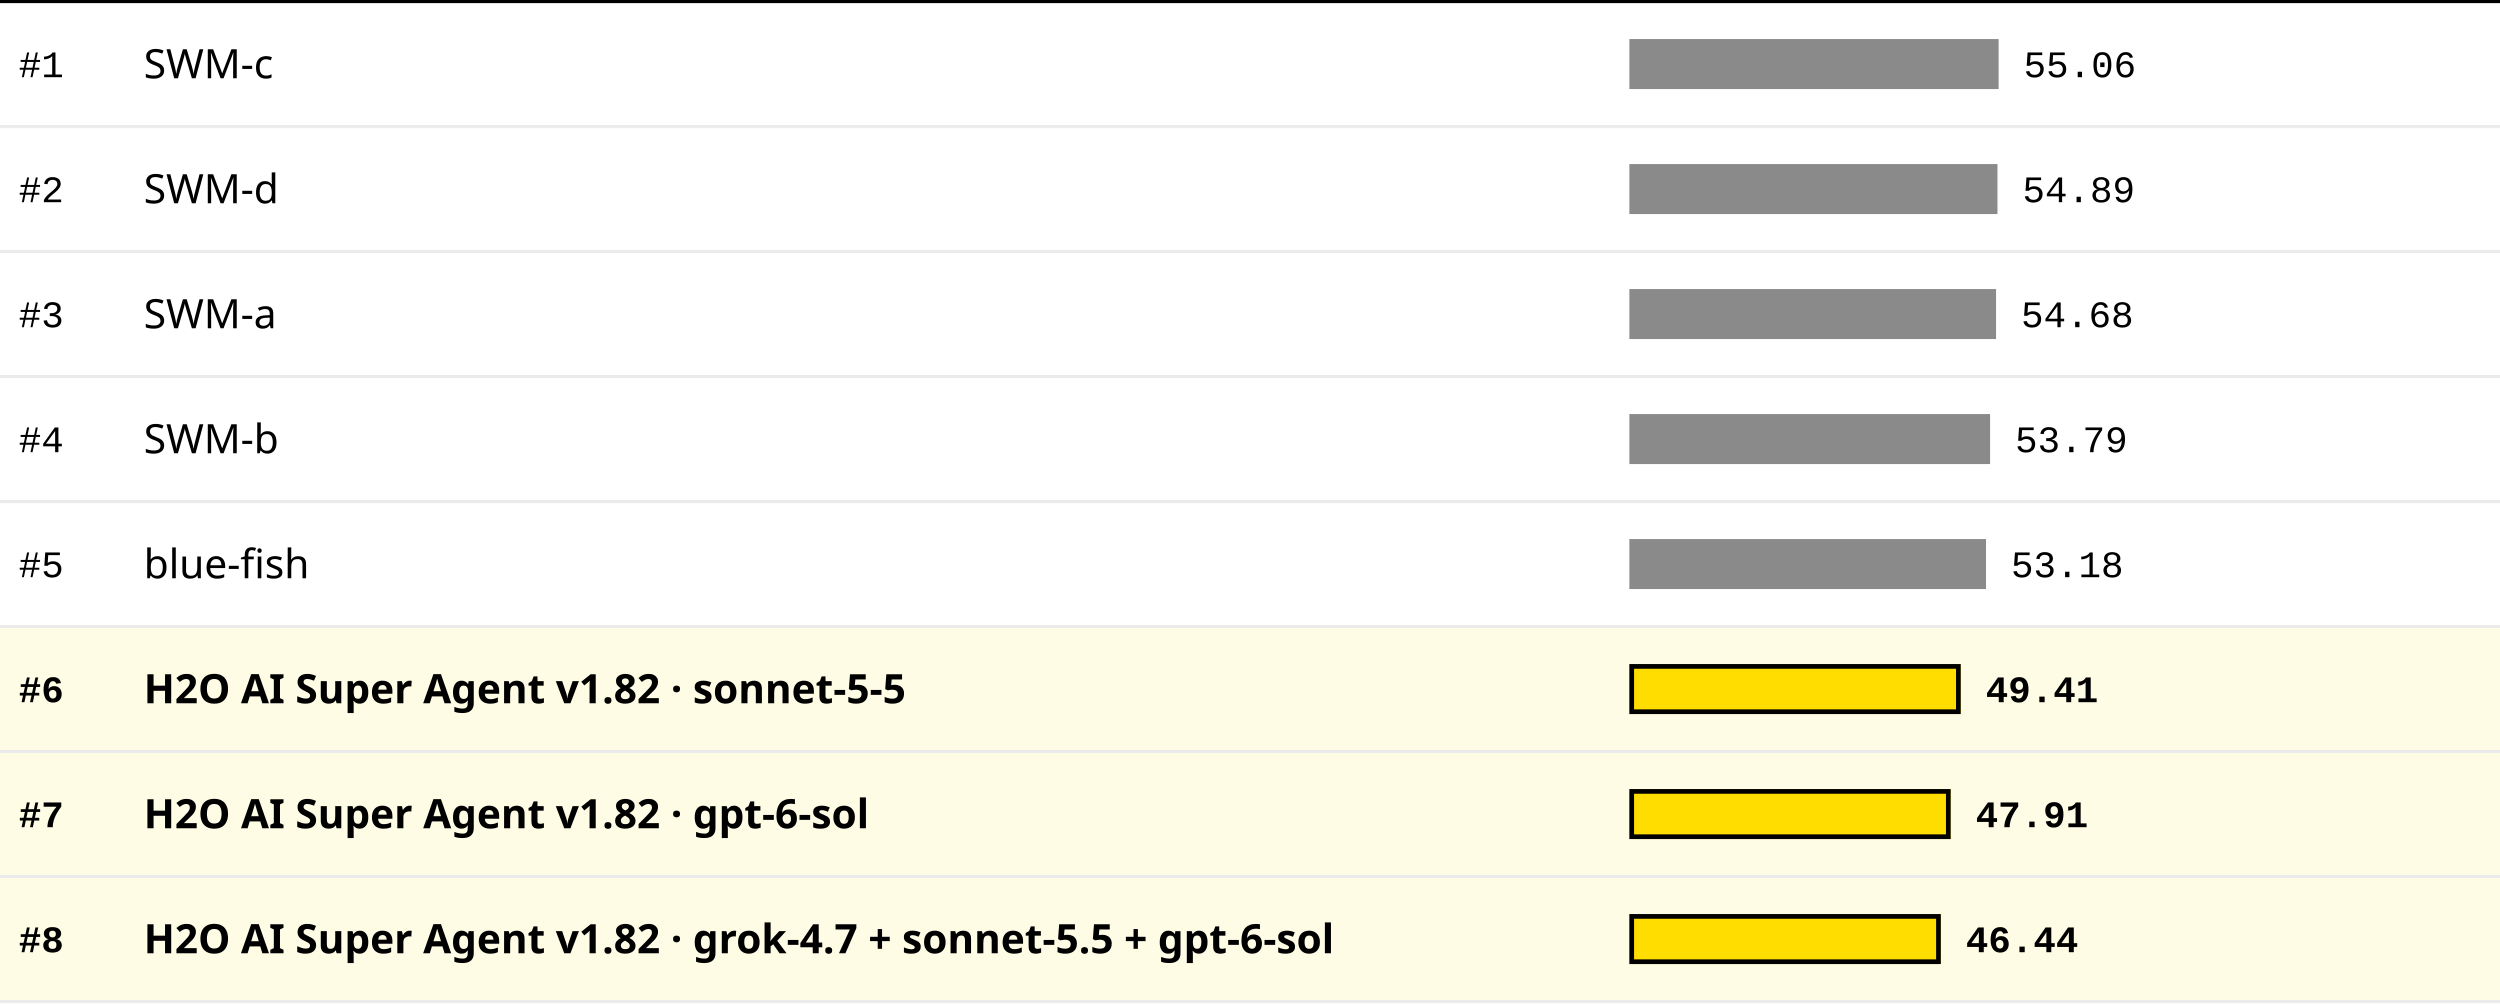
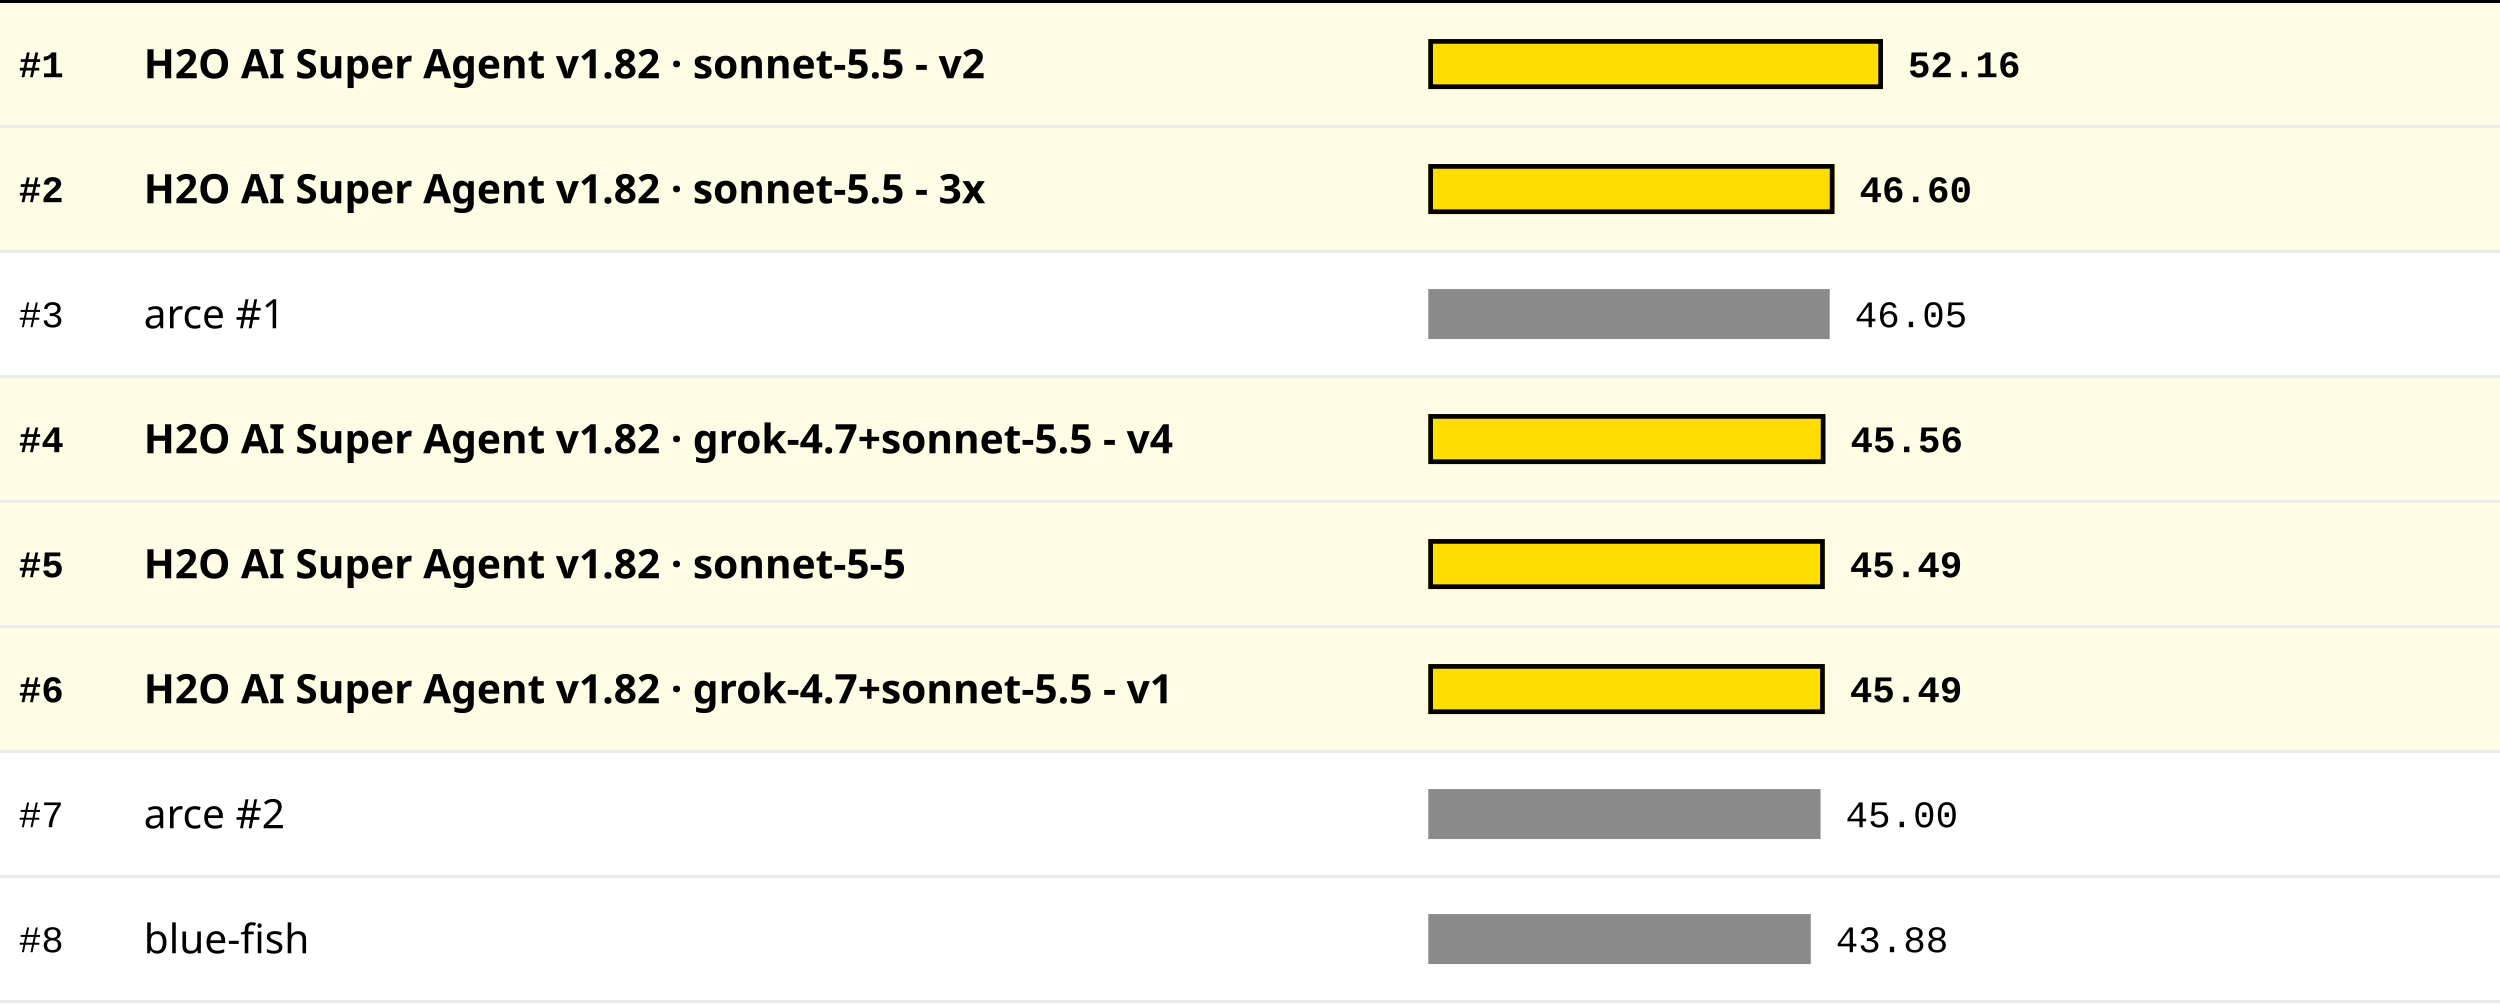
<svg xmlns="http://www.w3.org/2000/svg" width="800" height="321" viewBox="0 0 800 321">
  <style>text{font-family:-apple-system, BlinkMacSystemFont, "Segoe UI", "Noto Sans", Helvetica, Arial, sans-serif;font-size:13px;fill:#000000}.rank,.value,.comp,.lat,.cost{font-family:ui-monospace, SFMono-Regular, "SF Mono", Menlo, Consolas, "Liberation Mono", monospace;font-size:12px}.sub,.head{font-family:ui-monospace, SFMono-Regular, "SF Mono", Menlo, Consolas, "Liberation Mono", monospace;font-size:10px;fill:#4A4945}.head{letter-spacing:1px}.head.on{fill:#000000}text.h2o{font-weight:600}.gap{font-size:16px;fill:#666666}.band{fill:#FFFCE5}.bar,.dot,.hatch{fill:#8A8A8A}.bar.h2o,.dot.h2o{fill:#FFDD00}.dot.h2o{stroke:#000000;stroke-width:2}.bar.ref{fill:url(#hatch)}.rule,.track{fill:#EBEBEB}.top{fill:#000000}.ring{fill:none;stroke:#000000;stroke-width:1.5}</style>
  <rect class="top" x="0" y="0" width="800" height="1" />
-   <g class="row">
-     <text class="rank" x="6" y="24.7" data-src="futurex/2026-10-w1/6acc83dfa141e4019e0b0a9c#rank">#1</text>
-     <text class="name" x="46" y="25.05" data-src="futurex/2026-10-w1/6acc83dfa141e4019e0b0a9c#name">SWM-c</text>
-     <rect class="bar" x="521.4" y="12.5" width="118.16" height="16" />
-     <text class="value" x="647.56" y="24.7" data-src="futurex/2026-10-w1/6acc83dfa141e4019e0b0a9c#score">55.06</text>
+   <g class="row h2o">
+     <rect class="band" x="0" y="1" width="800" height="40" />
+     <text class="rank h2o" x="6" y="24.7" data-src="futurex/2026-10-w2/6ad4df7b9b499001cf6d2c19#rank">#1</text>
+     <text class="name h2o" x="46" y="25.05">
+       <tspan data-src="futurex/2026-10-w2/6ad4df7b9b499001cf6d2c19#name">H2O AI Super Agent v1.82</tspan> · <tspan data-src="futurex/2026-10-w2/6ad4df7b9b499001cf6d2c19#model">sonnet-5.5 - v2</tspan>
+     </text>
+     <rect class="bar h2o" x="457.05" y="12.5" width="145.5" height="16" />
+     <rect class="ring" x="457.8" y="13.25" width="144" height="14.5" />
+     <text class="value h2o" x="610.55" y="24.7" data-src="futurex/2026-10-w2/6ad4df7b9b499001cf6d2c19#score">52.16</text>
    <rect class="rule" x="0" y="40" width="800" height="1" />
  </g>
-   <g class="row">
-     <text class="rank" x="6" y="64.7" data-src="futurex/2026-10-w1/6acc83dfa141e4019e0b0a9d#rank">#2</text>
-     <text class="name" x="46" y="65.05" data-src="futurex/2026-10-w1/6acc83dfa141e4019e0b0a9d#name">SWM-d</text>
-     <rect class="bar" x="521.4" y="52.5" width="117.79" height="16" />
-     <text class="value" x="647.19" y="64.7" data-src="futurex/2026-10-w1/6acc83dfa141e4019e0b0a9d#score">54.89</text>
+   <g class="row h2o">
+     <rect class="band" x="0" y="41" width="800" height="40" />
+     <text class="rank h2o" x="6" y="64.7" data-src="futurex/2026-10-w2/6ad4df7b9b499001cf6d2c1a#rank">#2</text>
+     <text class="name h2o" x="46" y="65.05">
+       <tspan data-src="futurex/2026-10-w2/6ad4df7b9b499001cf6d2c1a#name">H2O AI Super Agent v1.82</tspan> · <tspan data-src="futurex/2026-10-w2/6ad4df7b9b499001cf6d2c1a#model">sonnet-5.5 - 3x</tspan>
+     </text>
+     <rect class="bar h2o" x="457.05" y="52.5" width="129.99" height="16" />
+     <rect class="ring" x="457.8" y="53.25" width="128.49" height="14.5" />
+     <text class="value h2o" x="595.04" y="64.7" data-src="futurex/2026-10-w2/6ad4df7b9b499001cf6d2c1a#score">46.60</text>
    <rect class="rule" x="0" y="80" width="800" height="1" />
  </g>
  <g class="row">
-     <text class="rank" x="6" y="104.7" data-src="futurex/2026-10-w1/6acc83dfa141e4019e0b0a9e#rank">#3</text>
-     <text class="name" x="46" y="105.05" data-src="futurex/2026-10-w1/6acc83dfa141e4019e0b0a9e#name">SWM-a</text>
-     <rect class="bar" x="521.4" y="92.5" width="117.34" height="16" />
-     <text class="value" x="646.74" y="104.7" data-src="futurex/2026-10-w1/6acc83dfa141e4019e0b0a9e#score">54.68</text>
+     <text class="rank" x="6" y="104.7" data-src="futurex/2026-10-w2/6ad4df7b9b499001cf6d2c1b#rank">#3</text>
+     <text class="name" x="46" y="105.05" data-src="futurex/2026-10-w2/6ad4df7b9b499001cf6d2c1b#name">arce #1</text>
+     <rect class="bar" x="457.05" y="92.5" width="128.46" height="16" />
+     <text class="value" x="593.51" y="104.7" data-src="futurex/2026-10-w2/6ad4df7b9b499001cf6d2c1b#score">46.05</text>
    <rect class="rule" x="0" y="120" width="800" height="1" />
  </g>
-   <g class="row">
-     <text class="rank" x="6" y="144.7" data-src="futurex/2026-10-w1/6acc83dfa141e4019e0b0a9f#rank">#4</text>
-     <text class="name" x="46" y="145.05" data-src="futurex/2026-10-w1/6acc83dfa141e4019e0b0a9f#name">SWM-b</text>
-     <rect class="bar" x="521.4" y="132.5" width="115.43" height="16" />
-     <text class="value" x="644.83" y="144.7" data-src="futurex/2026-10-w1/6acc83dfa141e4019e0b0a9f#score">53.79</text>
+   <g class="row h2o">
+     <rect class="band" x="0" y="121" width="800" height="40" />
+     <text class="rank h2o" x="6" y="144.7" data-src="futurex/2026-10-w2/6ad4df7b9b499001cf6d2c1c#rank">#4</text>
+     <text class="name h2o" x="46" y="145.05">
+       <tspan data-src="futurex/2026-10-w2/6ad4df7b9b499001cf6d2c1c#name">H2O AI Super Agent v1.82</tspan> · <tspan data-src="futurex/2026-10-w2/6ad4df7b9b499001cf6d2c1c#model">grok-4.7+sonnet-5.5 - v4</tspan>
+     </text>
+     <rect class="bar h2o" x="457.05" y="132.5" width="127.09" height="16" />
+     <rect class="ring" x="457.8" y="133.25" width="125.59" height="14.5" />
+     <text class="value h2o" x="592.14" y="144.7" data-src="futurex/2026-10-w2/6ad4df7b9b499001cf6d2c1c#score">45.56</text>
    <rect class="rule" x="0" y="160" width="800" height="1" />
  </g>
-   <g class="row">
-     <text class="rank" x="6" y="184.7" data-src="futurex/2026-10-w1/6acc83dfa141e4019e0b0aa0#rank">#5</text>
-     <text class="name" x="46" y="185.05" data-src="futurex/2026-10-w1/6acc83dfa141e4019e0b0aa0#name">blue-fish</text>
-     <rect class="bar" x="521.4" y="172.5" width="114.12" height="16" />
-     <text class="value" x="643.52" y="184.7" data-src="futurex/2026-10-w1/6acc83dfa141e4019e0b0aa0#score">53.18</text>
+   <g class="row h2o">
+     <rect class="band" x="0" y="161" width="800" height="40" />
+     <text class="rank h2o" x="6" y="184.7" data-src="futurex/2026-10-w2/6ad4df7b9b499001cf6d2c1d#rank">#5</text>
+     <text class="name h2o" x="46" y="185.05">
+       <tspan data-src="futurex/2026-10-w2/6ad4df7b9b499001cf6d2c1d#name">H2O AI Super Agent v1.82</tspan> · <tspan data-src="futurex/2026-10-w2/6ad4df7b9b499001cf6d2c1d#model">sonnet-5-5</tspan>
+     </text>
+     <rect class="bar h2o" x="457.05" y="172.5" width="126.89" height="16" />
+     <rect class="ring" x="457.8" y="173.25" width="125.39" height="14.5" />
+     <text class="value h2o" x="591.94" y="184.7" data-src="futurex/2026-10-w2/6ad4df7b9b499001cf6d2c1d#score">45.49</text>
    <rect class="rule" x="0" y="200" width="800" height="1" />
  </g>
  <g class="row h2o">
    <rect class="band" x="0" y="201" width="800" height="40" />
-     <text class="rank h2o" x="6" y="224.7" data-src="futurex/2026-10-w1/6acc83dfa141e4019e0b0aa1#rank">#6</text>
+     <text class="rank h2o" x="6" y="224.7" data-src="futurex/2026-10-w2/6ad4df7b9b499001cf6d2c1e#rank">#6</text>
    <text class="name h2o" x="46" y="225.05">
-       <tspan data-src="futurex/2026-10-w1/6acc83dfa141e4019e0b0aa1#name">H2O AI Super Agent v1.82</tspan> · <tspan data-src="futurex/2026-10-w1/6acc83dfa141e4019e0b0aa1#model">sonnet-5-5</tspan>
+       <tspan data-src="futurex/2026-10-w2/6ad4df7b9b499001cf6d2c1e#name">H2O AI Super Agent v1.82</tspan> · <tspan data-src="futurex/2026-10-w2/6ad4df7b9b499001cf6d2c1e#model">grok-4.7+sonnet-5.5 - v1</tspan>
    </text>
-     <rect class="bar h2o" x="521.4" y="212.5" width="106.03" height="16" />
-     <rect class="ring" x="522.15" y="213.25" width="104.53" height="14.5" />
-     <text class="value h2o" x="635.43" y="224.7" data-src="futurex/2026-10-w1/6acc83dfa141e4019e0b0aa1#score">49.41</text>
+     <rect class="bar h2o" x="457.05" y="212.5" width="126.89" height="16" />
+     <rect class="ring" x="457.8" y="213.25" width="125.39" height="14.5" />
+     <text class="value h2o" x="591.94" y="224.7" data-src="futurex/2026-10-w2/6ad4df7b9b499001cf6d2c1e#score">45.49</text>
    <rect class="rule" x="0" y="240" width="800" height="1" />
  </g>
-   <g class="row h2o">
-     <rect class="band" x="0" y="241" width="800" height="40" />
-     <text class="rank h2o" x="6" y="264.7" data-src="futurex/2026-10-w1/6acc83dfa141e4019e0b0aa2#rank">#7</text>
-     <text class="name h2o" x="46" y="265.05">
-       <tspan data-src="futurex/2026-10-w1/6acc83dfa141e4019e0b0aa2#name">H2O AI Super Agent v1.82</tspan> · <tspan data-src="futurex/2026-10-w1/6acc83dfa141e4019e0b0aa2#model">gpt-6-sol</tspan>
-     </text>
-     <rect class="bar h2o" x="521.4" y="252.5" width="102.81" height="16" />
-     <rect class="ring" x="522.15" y="253.25" width="101.31" height="14.5" />
-     <text class="value h2o" x="632.21" y="264.7" data-src="futurex/2026-10-w1/6acc83dfa141e4019e0b0aa2#score">47.91</text>
+   <g class="row">
+     <text class="rank" x="6" y="264.7" data-src="futurex/2026-10-w2/6ad4df7b9b499001cf6d2c1f#rank">#7</text>
+     <text class="name" x="46" y="265.05" data-src="futurex/2026-10-w2/6ad4df7b9b499001cf6d2c1f#name">arce #2</text>
+     <rect class="bar" x="457.05" y="252.5" width="125.53" height="16" />
+     <text class="value" x="590.58" y="264.7" data-src="futurex/2026-10-w2/6ad4df7b9b499001cf6d2c1f#score">45.00</text>
    <rect class="rule" x="0" y="280" width="800" height="1" />
  </g>
-   <g class="row h2o">
-     <rect class="band" x="0" y="281" width="800" height="40" />
-     <text class="rank h2o" x="6" y="304.7" data-src="futurex/2026-10-w1/6acc83dfa141e4019e0b0aa3#rank">#8</text>
-     <text class="name h2o" x="46" y="305.05">
-       <tspan data-src="futurex/2026-10-w1/6acc83dfa141e4019e0b0aa3#name">H2O AI Super Agent v1.82</tspan> · <tspan data-src="futurex/2026-10-w1/6acc83dfa141e4019e0b0aa3#model">grok-4.7 + sonnet-5.5 + gpt-6-sol</tspan>
-     </text>
-     <rect class="bar h2o" x="521.4" y="292.5" width="99.66" height="16" />
-     <rect class="ring" x="522.15" y="293.25" width="98.16" height="14.5" />
-     <text class="value h2o" x="629.06" y="304.7" data-src="futurex/2026-10-w1/6acc83dfa141e4019e0b0aa3#score">46.44</text>
+   <g class="row">
+     <text class="rank" x="6" y="304.7" data-src="futurex/2026-10-w2/6ad4df7b9b499001cf6d2c20#rank">#8</text>
+     <text class="name" x="46" y="305.05" data-src="futurex/2026-10-w2/6ad4df7b9b499001cf6d2c20#name">blue-fish</text>
+     <rect class="bar" x="457.05" y="292.5" width="122.4" height="16" />
+     <text class="value" x="587.45" y="304.7" data-src="futurex/2026-10-w2/6ad4df7b9b499001cf6d2c20#score">43.88</text>
    <rect class="rule" x="0" y="320" width="800" height="1" />
  </g>
</svg>
